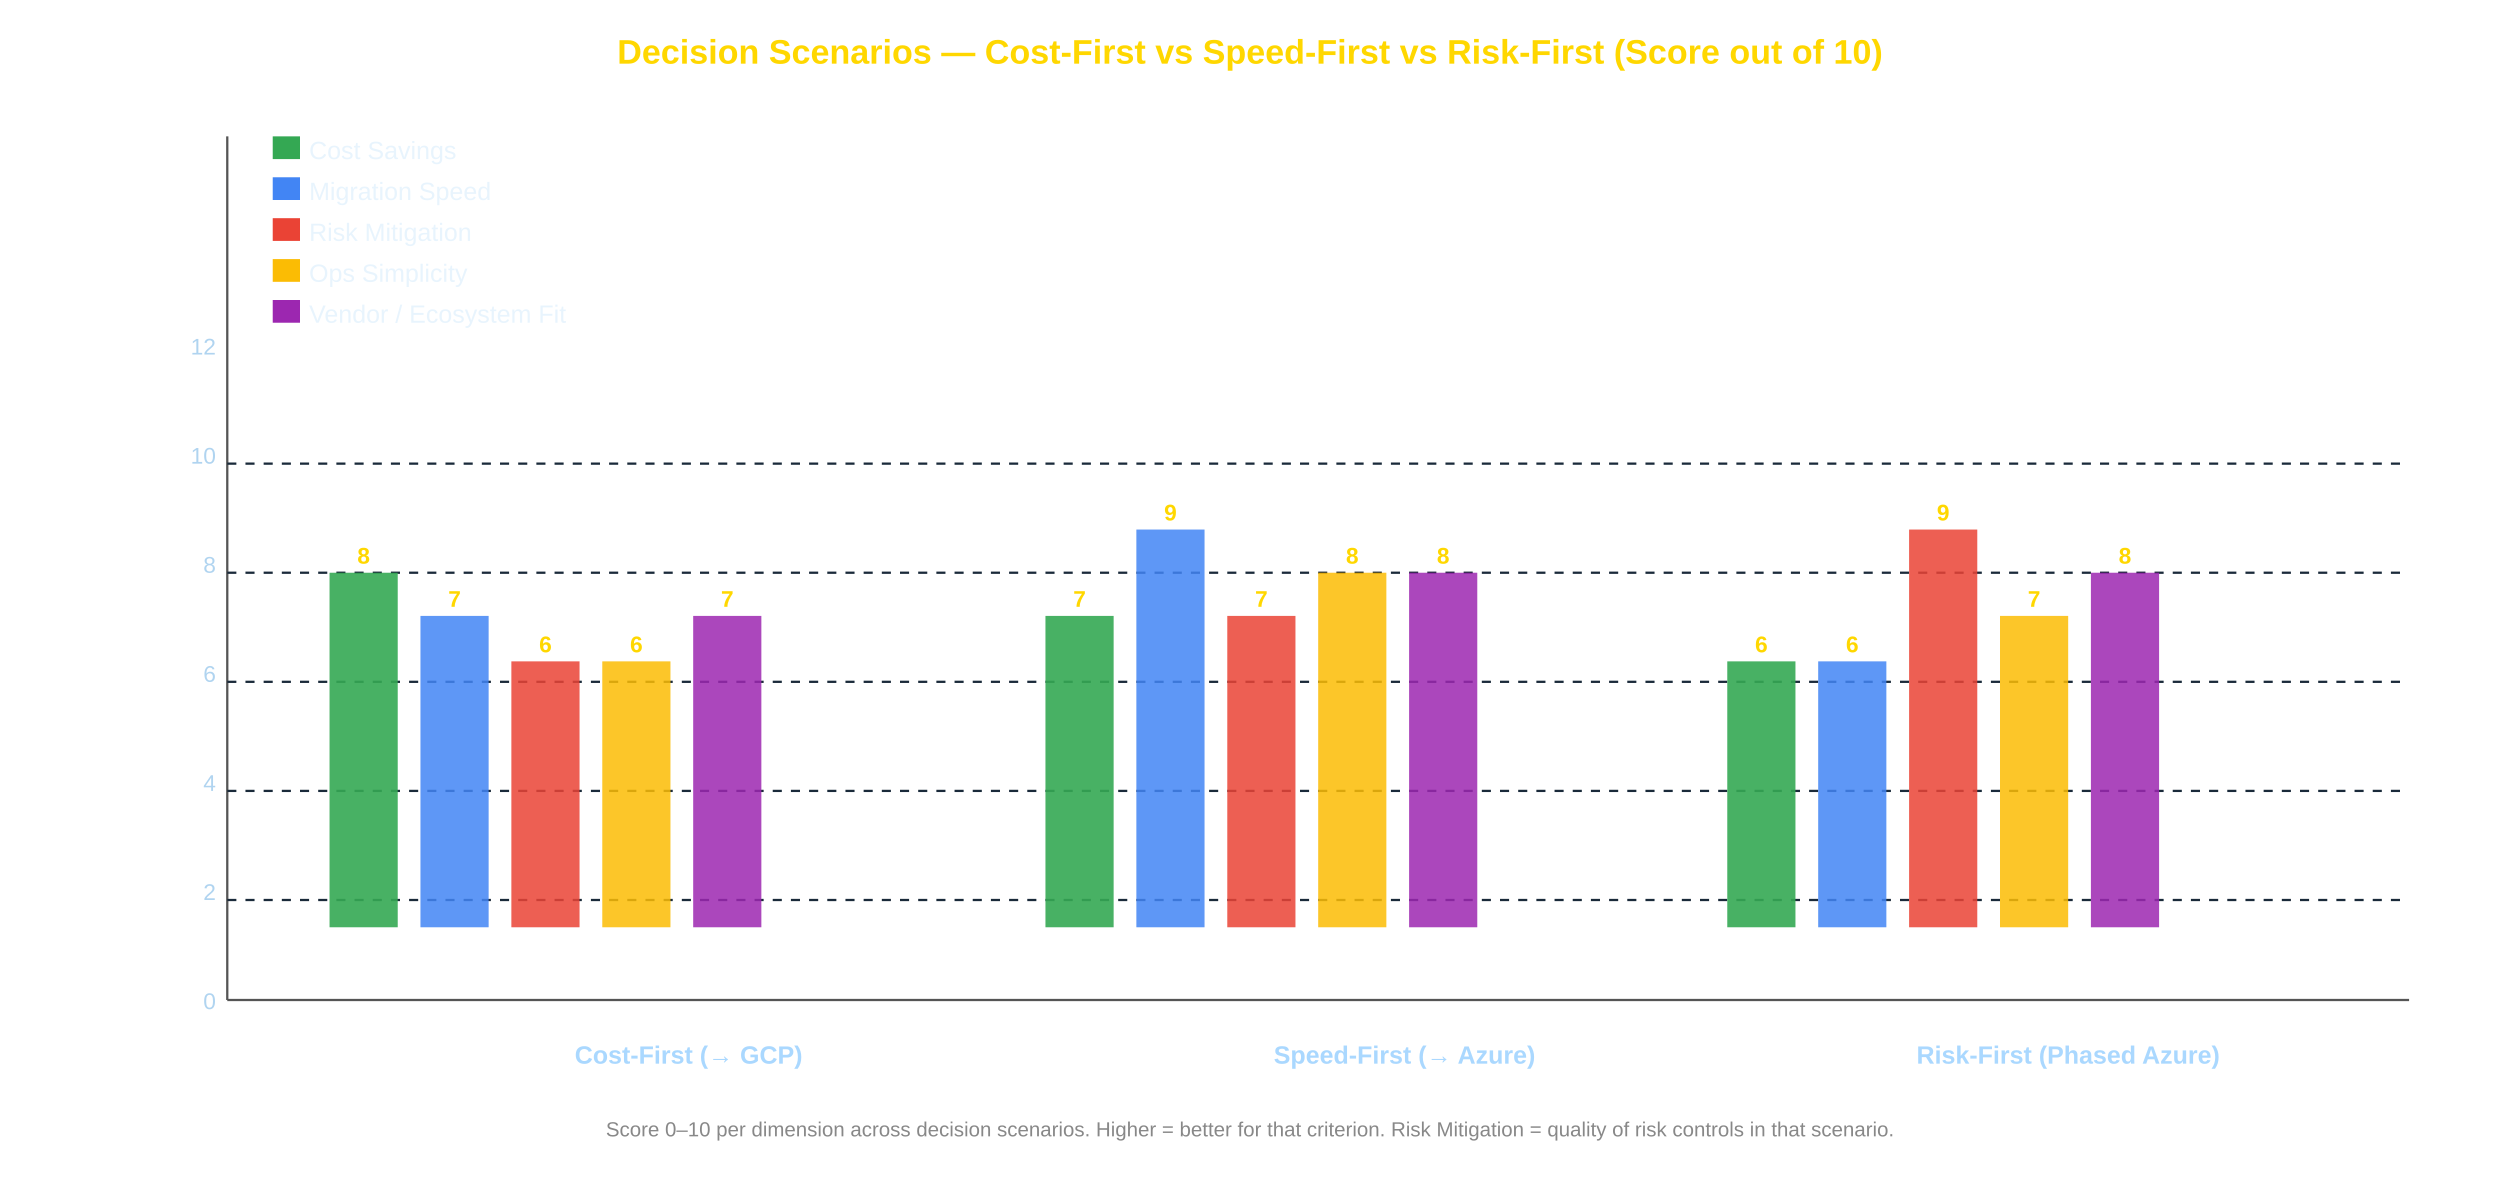
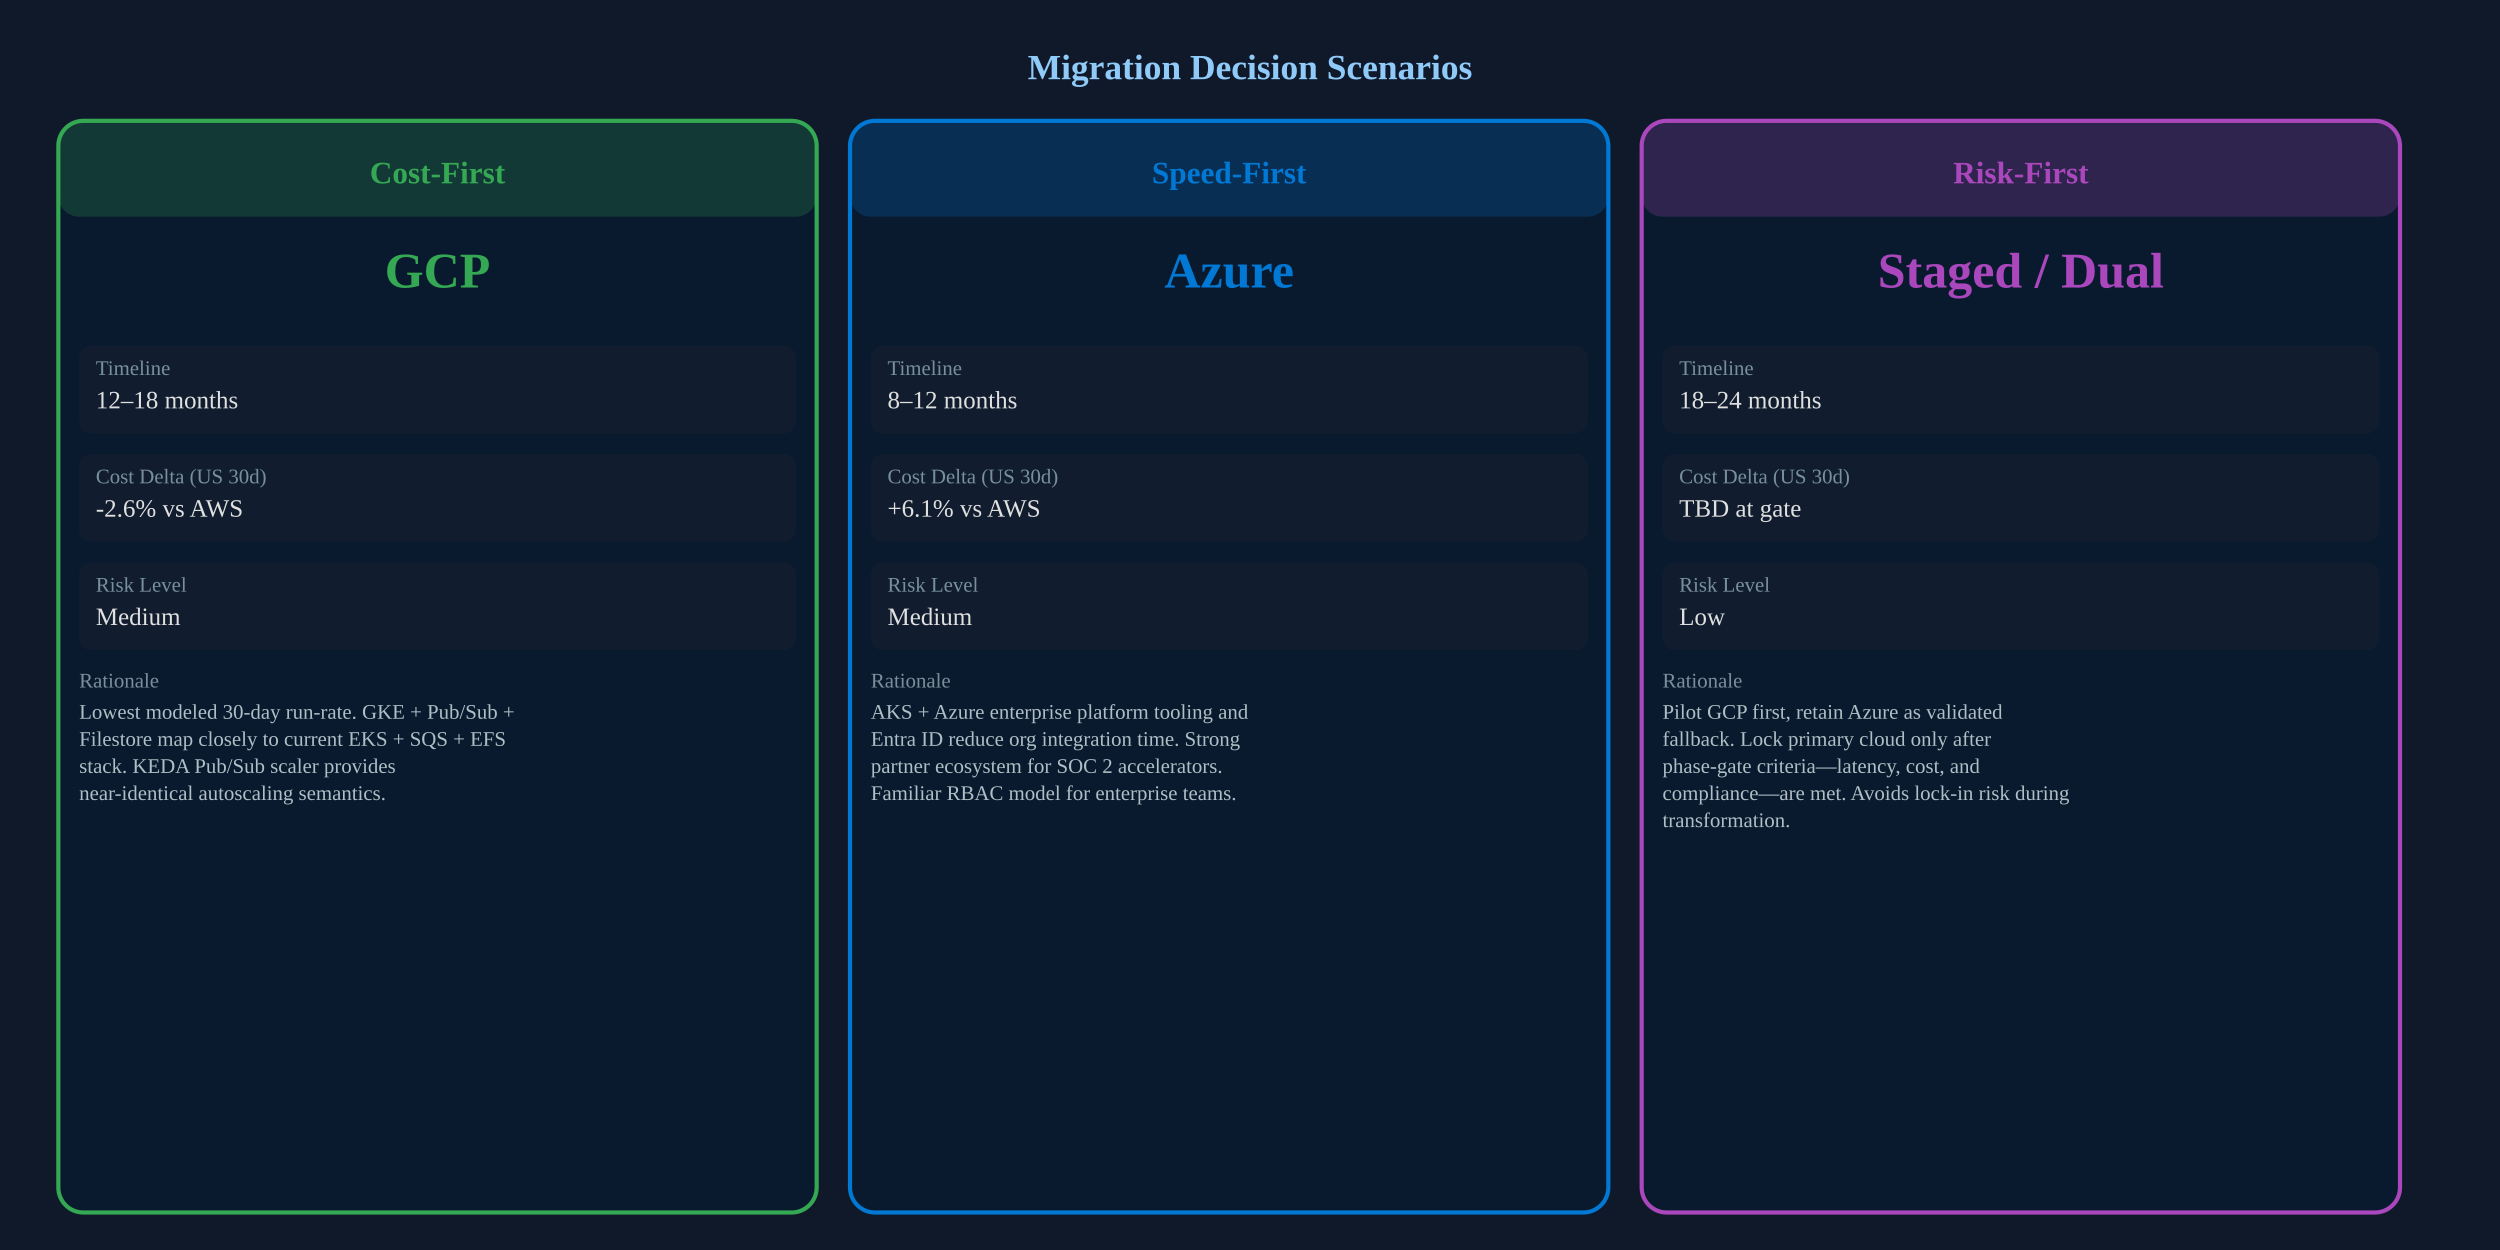
- <svg xmlns="http://www.w3.org/2000/svg" viewBox="0 0 1100 520" width="1100" height="520" style="background:#0d1726;font-family:Arial,sans-serif;">
-   <defs>
-     <style>
-       .title { font-size:15px; font-weight:bold; fill:#FFD700; }
-       .axis-label { font-size:10px; fill:#B0D4F0; }
-       .bar-label { font-size:10px; fill:#FFD700; font-weight:bold; }
-       .cat-label { font-size:11px; fill:#AAD8FF; font-weight:bold; }
-       .legend-text { font-size:11px; fill:#E8F4FD; }
-       .score-label { font-size:12px; fill:#E8F4FD; font-weight:bold; }
-     </style>
-   </defs>
-   <text x="550" y="28" text-anchor="middle" class="title">Decision Scenarios — Cost-First vs Speed-First vs Risk-First (Score out of 10)</text>
-   <line x1="100" y1="440" x2="100" y2="60" stroke="#555" stroke-width="1" />
-   <line x1="100" y1="440" x2="1060" y2="440" stroke="#555" stroke-width="1" />
-   <text x="95" y="444" text-anchor="end" class="axis-label">0</text>
-   <text x="95" y="396" text-anchor="end" class="axis-label">2</text>
-   <text x="95" y="348" text-anchor="end" class="axis-label">4</text>
-   <text x="95" y="300" text-anchor="end" class="axis-label">6</text>
-   <text x="95" y="252" text-anchor="end" class="axis-label">8</text>
-   <text x="95" y="204" text-anchor="end" class="axis-label">10</text>
-   <text x="95" y="156" text-anchor="end" class="axis-label">12</text>
-   <line x1="100" y1="396" x2="1060" y2="396" stroke="#1a2a3a" stroke-width="1" stroke-dasharray="4,4" />
-   <line x1="100" y1="348" x2="1060" y2="348" stroke="#1a2a3a" stroke-width="1" stroke-dasharray="4,4" />
-   <line x1="100" y1="300" x2="1060" y2="300" stroke="#1a2a3a" stroke-width="1" stroke-dasharray="4,4" />
-   <line x1="100" y1="252" x2="1060" y2="252" stroke="#1a2a3a" stroke-width="1" stroke-dasharray="4,4" />
-   <line x1="100" y1="204" x2="1060" y2="204" stroke="#1a2a3a" stroke-width="1" stroke-dasharray="4,4" />
-   <text x="303" y="468" text-anchor="middle" class="cat-label">Cost-First (→ GCP)</text>
-   <rect x="145" y="252" width="30" height="156" fill="#34A853" opacity="0.9" />
-   <text x="160" y="248" text-anchor="middle" class="bar-label">8</text>
-   <rect x="185" y="271" width="30" height="137" fill="#4285F4" opacity="0.85" />
-   <text x="200" y="267" text-anchor="middle" class="bar-label">7</text>
-   <rect x="225" y="291" width="30" height="117" fill="#EA4335" opacity="0.85" />
-   <text x="240" y="287" text-anchor="middle" class="bar-label">6</text>
-   <rect x="265" y="291" width="30" height="117" fill="#FBBC04" opacity="0.85" />
-   <text x="280" y="287" text-anchor="middle" class="bar-label">6</text>
-   <rect x="305" y="271" width="30" height="137" fill="#9C27B0" opacity="0.85" />
-   <text x="320" y="267" text-anchor="middle" class="bar-label">7</text>
-   <text x="618" y="468" text-anchor="middle" class="cat-label">Speed-First (→ Azure)</text>
-   <rect x="460" y="271" width="30" height="137" fill="#34A853" opacity="0.9" />
-   <text x="475" y="267" text-anchor="middle" class="bar-label">7</text>
-   <rect x="500" y="233" width="30" height="175" fill="#4285F4" opacity="0.85" />
-   <text x="515" y="229" text-anchor="middle" class="bar-label">9</text>
-   <rect x="540" y="271" width="30" height="137" fill="#EA4335" opacity="0.85" />
-   <text x="555" y="267" text-anchor="middle" class="bar-label">7</text>
-   <rect x="580" y="252" width="30" height="156" fill="#FBBC04" opacity="0.85" />
-   <text x="595" y="248" text-anchor="middle" class="bar-label">8</text>
-   <rect x="620" y="252" width="30" height="156" fill="#9C27B0" opacity="0.85" />
-   <text x="635" y="248" text-anchor="middle" class="bar-label">8</text>
-   <text x="910" y="468" text-anchor="middle" class="cat-label">Risk-First (Phased Azure)</text>
-   <rect x="760" y="291" width="30" height="117" fill="#34A853" opacity="0.9" />
-   <text x="775" y="287" text-anchor="middle" class="bar-label">6</text>
-   <rect x="800" y="291" width="30" height="117" fill="#4285F4" opacity="0.85" />
-   <text x="815" y="287" text-anchor="middle" class="bar-label">6</text>
-   <rect x="840" y="233" width="30" height="175" fill="#EA4335" opacity="0.85" />
-   <text x="855" y="229" text-anchor="middle" class="bar-label">9</text>
-   <rect x="880" y="271" width="30" height="137" fill="#FBBC04" opacity="0.85" />
-   <text x="895" y="267" text-anchor="middle" class="bar-label">7</text>
-   <rect x="920" y="252" width="30" height="156" fill="#9C27B0" opacity="0.85" />
-   <text x="935" y="248" text-anchor="middle" class="bar-label">8</text>
-   <rect x="120" y="60" width="12" height="10" fill="#34A853" />
-   <text x="136" y="70" class="legend-text">Cost Savings</text>
-   <rect x="120" y="78" width="12" height="10" fill="#4285F4" />
-   <text x="136" y="88" class="legend-text">Migration Speed</text>
-   <rect x="120" y="96" width="12" height="10" fill="#EA4335" />
-   <text x="136" y="106" class="legend-text">Risk Mitigation</text>
-   <rect x="120" y="114" width="12" height="10" fill="#FBBC04" />
-   <text x="136" y="124" class="legend-text">Ops Simplicity</text>
-   <rect x="120" y="132" width="12" height="10" fill="#9C27B0" />
-   <text x="136" y="142" class="legend-text">Vendor / Ecosystem Fit</text>
-   <text x="550" y="500" text-anchor="middle" font-size="9" fill="#888">Score 0–10 per dimension across decision scenarios. Higher = better for that criterion. Risk Mitigation = quality of risk controls in that scenario.</text>
+ <svg xmlns="http://www.w3.org/2000/svg" viewBox="0 0 1200 600" width="1200" height="600">
+   <rect width="1200" height="600" fill="#0f1929" />
+   <text x="600" y="38" text-anchor="middle" font-size="17" fill="#90CAF9" font-weight="bold">Migration Decision Scenarios</text>
+   <rect x="28" y="58" width="364" height="524" rx="12" fill="#0a1a2e" stroke="#34A853" stroke-width="2" />
+   <rect x="28" y="58" width="364" height="46" rx="10" fill="#34A853" opacity="0.22" />
+   <text x="210" y="88" text-anchor="middle" font-size="15" fill="#34A853" font-weight="bold">Cost-First</text>
+   <text x="210" y="138" text-anchor="middle" font-size="24" fill="#34A853" font-weight="bold">GCP</text>
+   <rect x="38" y="166" width="344" height="42" rx="6" fill="#111d2e" />
+   <text x="46" y="180" font-size="10" fill="#78909C">Timeline</text>
+   <text x="46" y="196" font-size="12" fill="#E0E0E0">12–18 months</text>
+   <rect x="38" y="218" width="344" height="42" rx="6" fill="#111d2e" />
+   <text x="46" y="232" font-size="10" fill="#78909C">Cost Delta (US 30d)</text>
+   <text x="46" y="248" font-size="12" fill="#E0E0E0">-2.6% vs AWS</text>
+   <rect x="38" y="270" width="344" height="42" rx="6" fill="#111d2e" />
+   <text x="46" y="284" font-size="10" fill="#78909C">Risk Level</text>
+   <text x="46" y="300" font-size="12" fill="#E0E0E0">Medium</text>
+   <text x="38" y="330" font-size="10" fill="#78909C">Rationale</text>
+   <text x="38" y="345" font-size="10" fill="#B0BEC5">Lowest modeled 30-day run-rate. GKE + Pub/Sub +</text>
+   <text x="38" y="358" font-size="10" fill="#B0BEC5">Filestore map closely to current EKS + SQS + EFS</text>
+   <text x="38" y="371" font-size="10" fill="#B0BEC5">stack. KEDA Pub/Sub scaler provides</text>
+   <text x="38" y="384" font-size="10" fill="#B0BEC5">near-identical autoscaling semantics.</text>
+   <rect x="408" y="58" width="364" height="524" rx="12" fill="#0a1a2e" stroke="#0078D4" stroke-width="2" />
+   <rect x="408" y="58" width="364" height="46" rx="10" fill="#0078D4" opacity="0.22" />
+   <text x="590" y="88" text-anchor="middle" font-size="15" fill="#0078D4" font-weight="bold">Speed-First</text>
+   <text x="590" y="138" text-anchor="middle" font-size="24" fill="#0078D4" font-weight="bold">Azure</text>
+   <rect x="418" y="166" width="344" height="42" rx="6" fill="#111d2e" />
+   <text x="426" y="180" font-size="10" fill="#78909C">Timeline</text>
+   <text x="426" y="196" font-size="12" fill="#E0E0E0">8–12 months</text>
+   <rect x="418" y="218" width="344" height="42" rx="6" fill="#111d2e" />
+   <text x="426" y="232" font-size="10" fill="#78909C">Cost Delta (US 30d)</text>
+   <text x="426" y="248" font-size="12" fill="#E0E0E0">+6.1% vs AWS</text>
+   <rect x="418" y="270" width="344" height="42" rx="6" fill="#111d2e" />
+   <text x="426" y="284" font-size="10" fill="#78909C">Risk Level</text>
+   <text x="426" y="300" font-size="12" fill="#E0E0E0">Medium</text>
+   <text x="418" y="330" font-size="10" fill="#78909C">Rationale</text>
+   <text x="418" y="345" font-size="10" fill="#B0BEC5">AKS + Azure enterprise platform tooling and</text>
+   <text x="418" y="358" font-size="10" fill="#B0BEC5">Entra ID reduce org integration time. Strong</text>
+   <text x="418" y="371" font-size="10" fill="#B0BEC5">partner ecosystem for SOC 2 accelerators.</text>
+   <text x="418" y="384" font-size="10" fill="#B0BEC5">Familiar RBAC model for enterprise teams.</text>
+   <rect x="788" y="58" width="364" height="524" rx="12" fill="#0a1a2e" stroke="#AB47BC" stroke-width="2" />
+   <rect x="788" y="58" width="364" height="46" rx="10" fill="#AB47BC" opacity="0.22" />
+   <text x="970" y="88" text-anchor="middle" font-size="15" fill="#AB47BC" font-weight="bold">Risk-First</text>
+   <text x="970" y="138" text-anchor="middle" font-size="24" fill="#AB47BC" font-weight="bold">Staged / Dual</text>
+   <rect x="798" y="166" width="344" height="42" rx="6" fill="#111d2e" />
+   <text x="806" y="180" font-size="10" fill="#78909C">Timeline</text>
+   <text x="806" y="196" font-size="12" fill="#E0E0E0">18–24 months</text>
+   <rect x="798" y="218" width="344" height="42" rx="6" fill="#111d2e" />
+   <text x="806" y="232" font-size="10" fill="#78909C">Cost Delta (US 30d)</text>
+   <text x="806" y="248" font-size="12" fill="#E0E0E0">TBD at gate</text>
+   <rect x="798" y="270" width="344" height="42" rx="6" fill="#111d2e" />
+   <text x="806" y="284" font-size="10" fill="#78909C">Risk Level</text>
+   <text x="806" y="300" font-size="12" fill="#E0E0E0">Low</text>
+   <text x="798" y="330" font-size="10" fill="#78909C">Rationale</text>
+   <text x="798" y="345" font-size="10" fill="#B0BEC5">Pilot GCP first, retain Azure as validated</text>
+   <text x="798" y="358" font-size="10" fill="#B0BEC5">fallback. Lock primary cloud only after</text>
+   <text x="798" y="371" font-size="10" fill="#B0BEC5">phase-gate criteria—latency, cost, and</text>
+   <text x="798" y="384" font-size="10" fill="#B0BEC5">compliance—are met. Avoids lock-in risk during</text>
+   <text x="798" y="397" font-size="10" fill="#B0BEC5">transformation.</text>
</svg>
